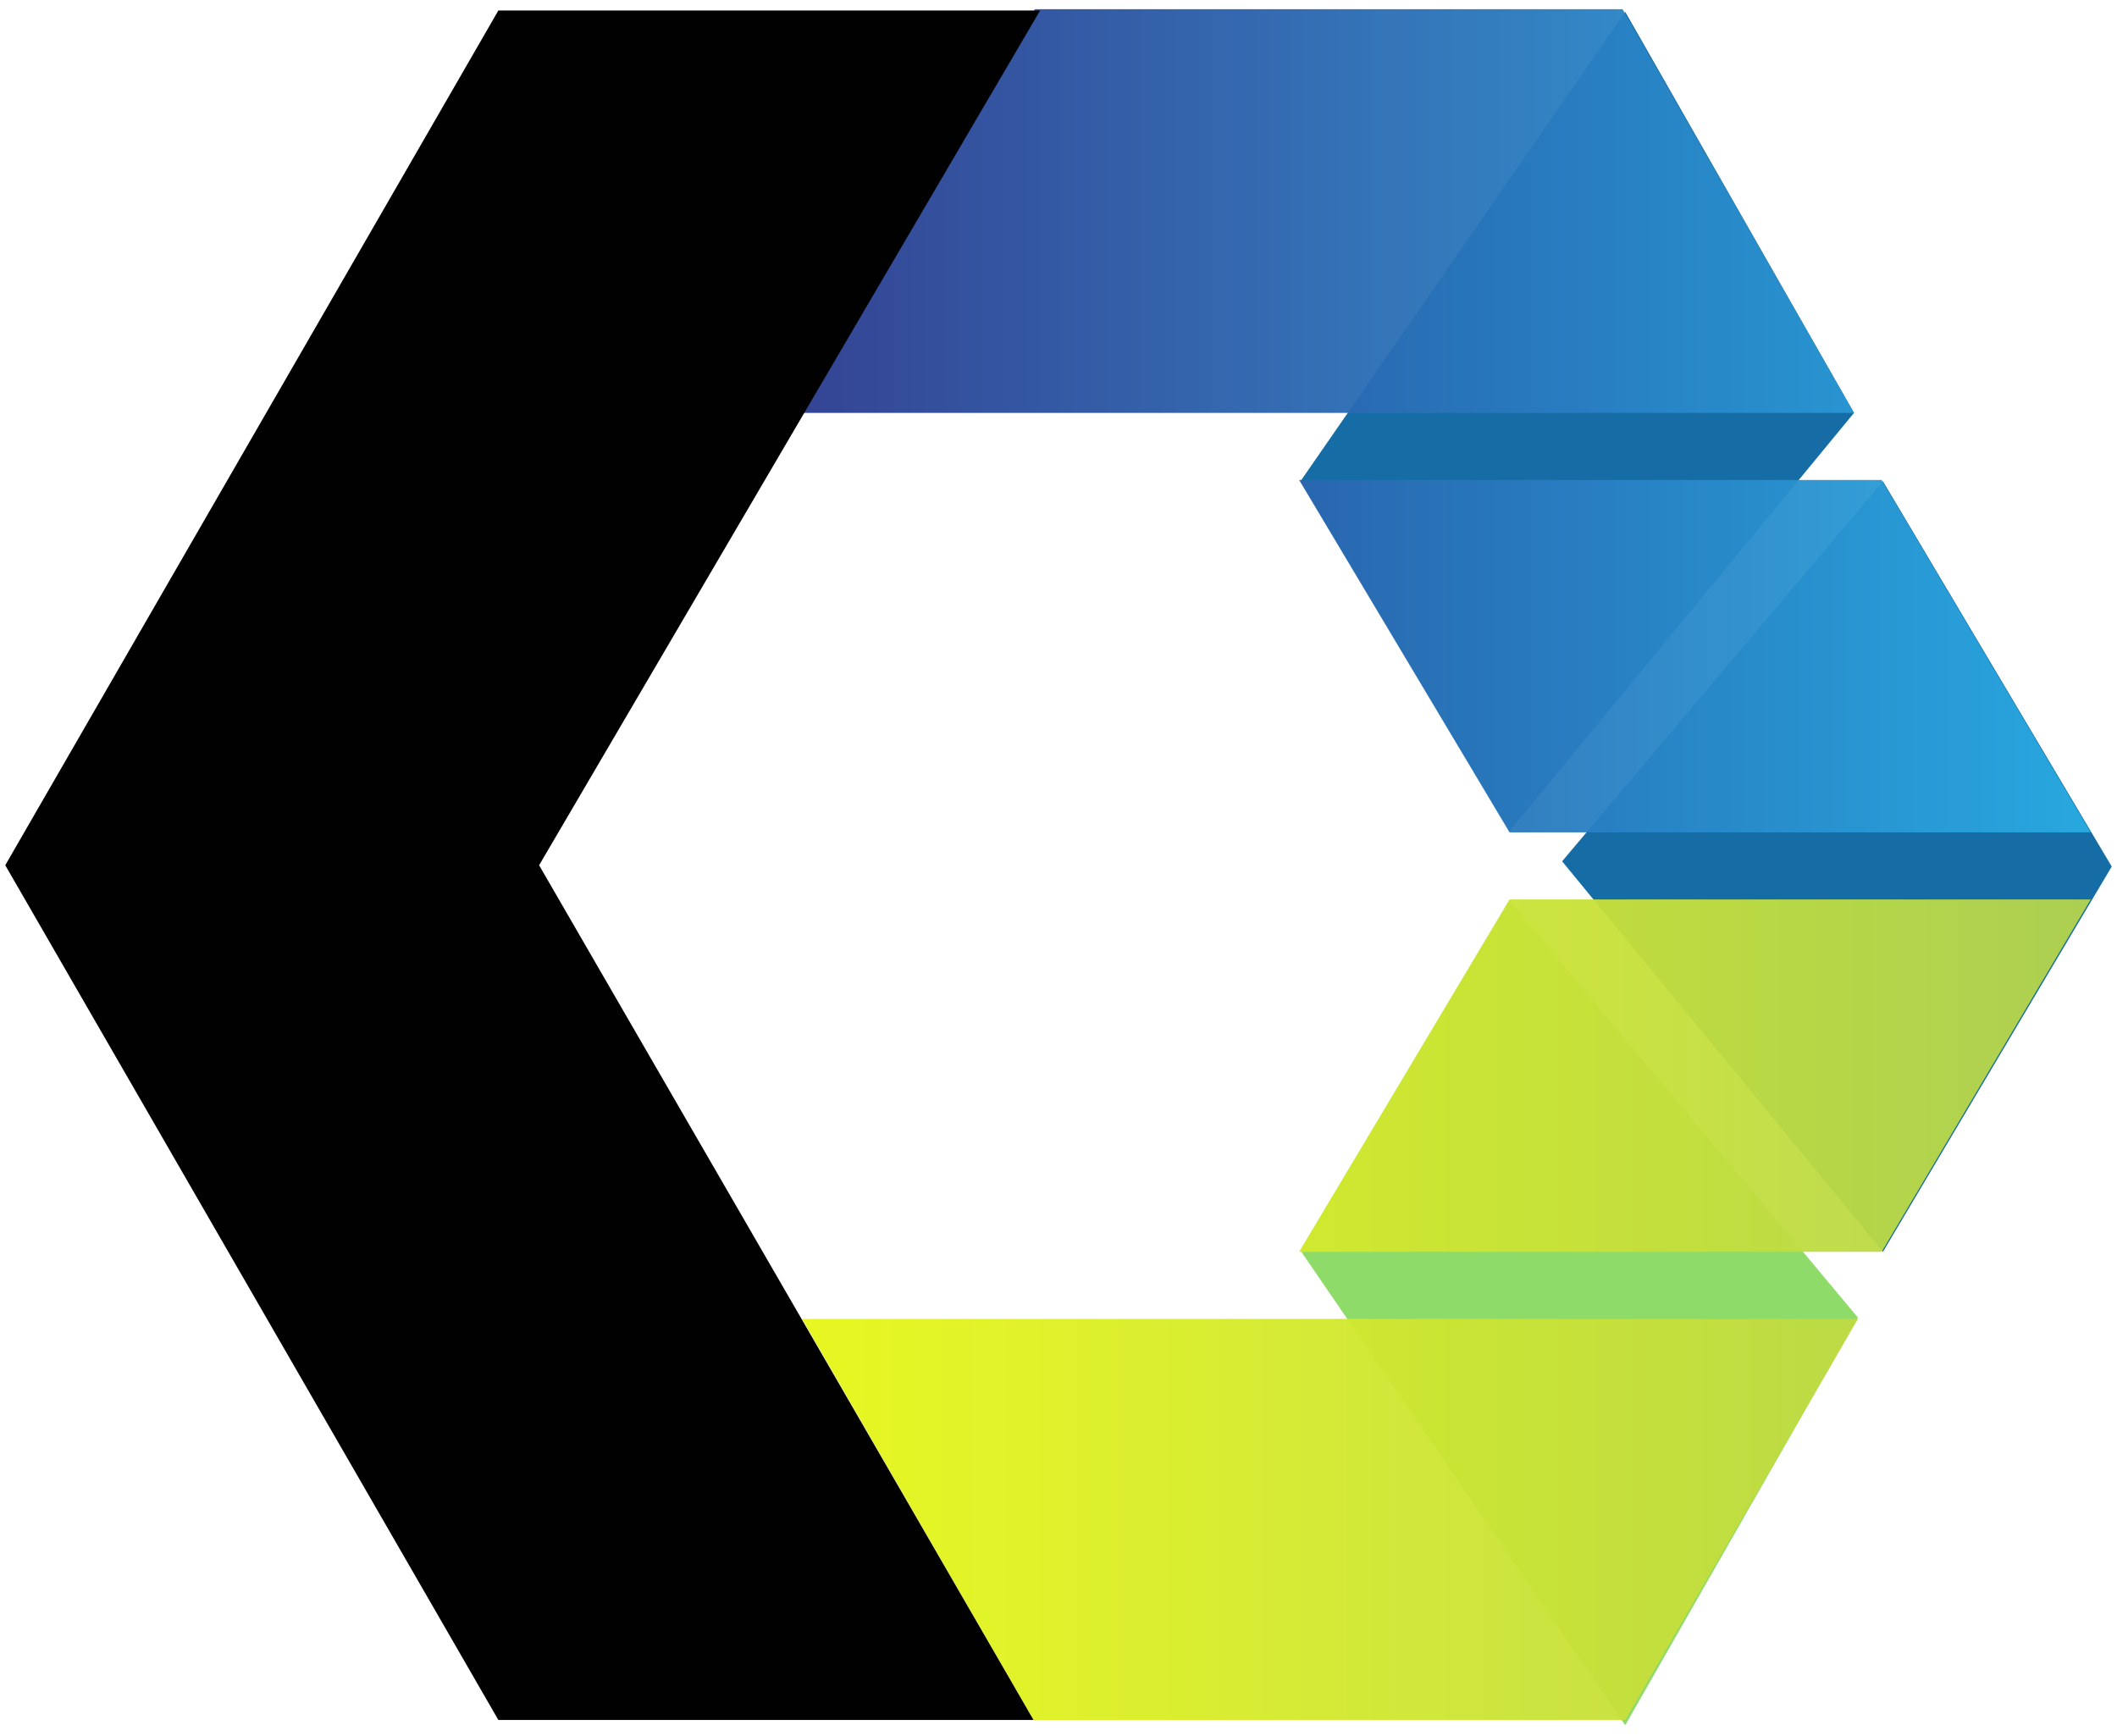
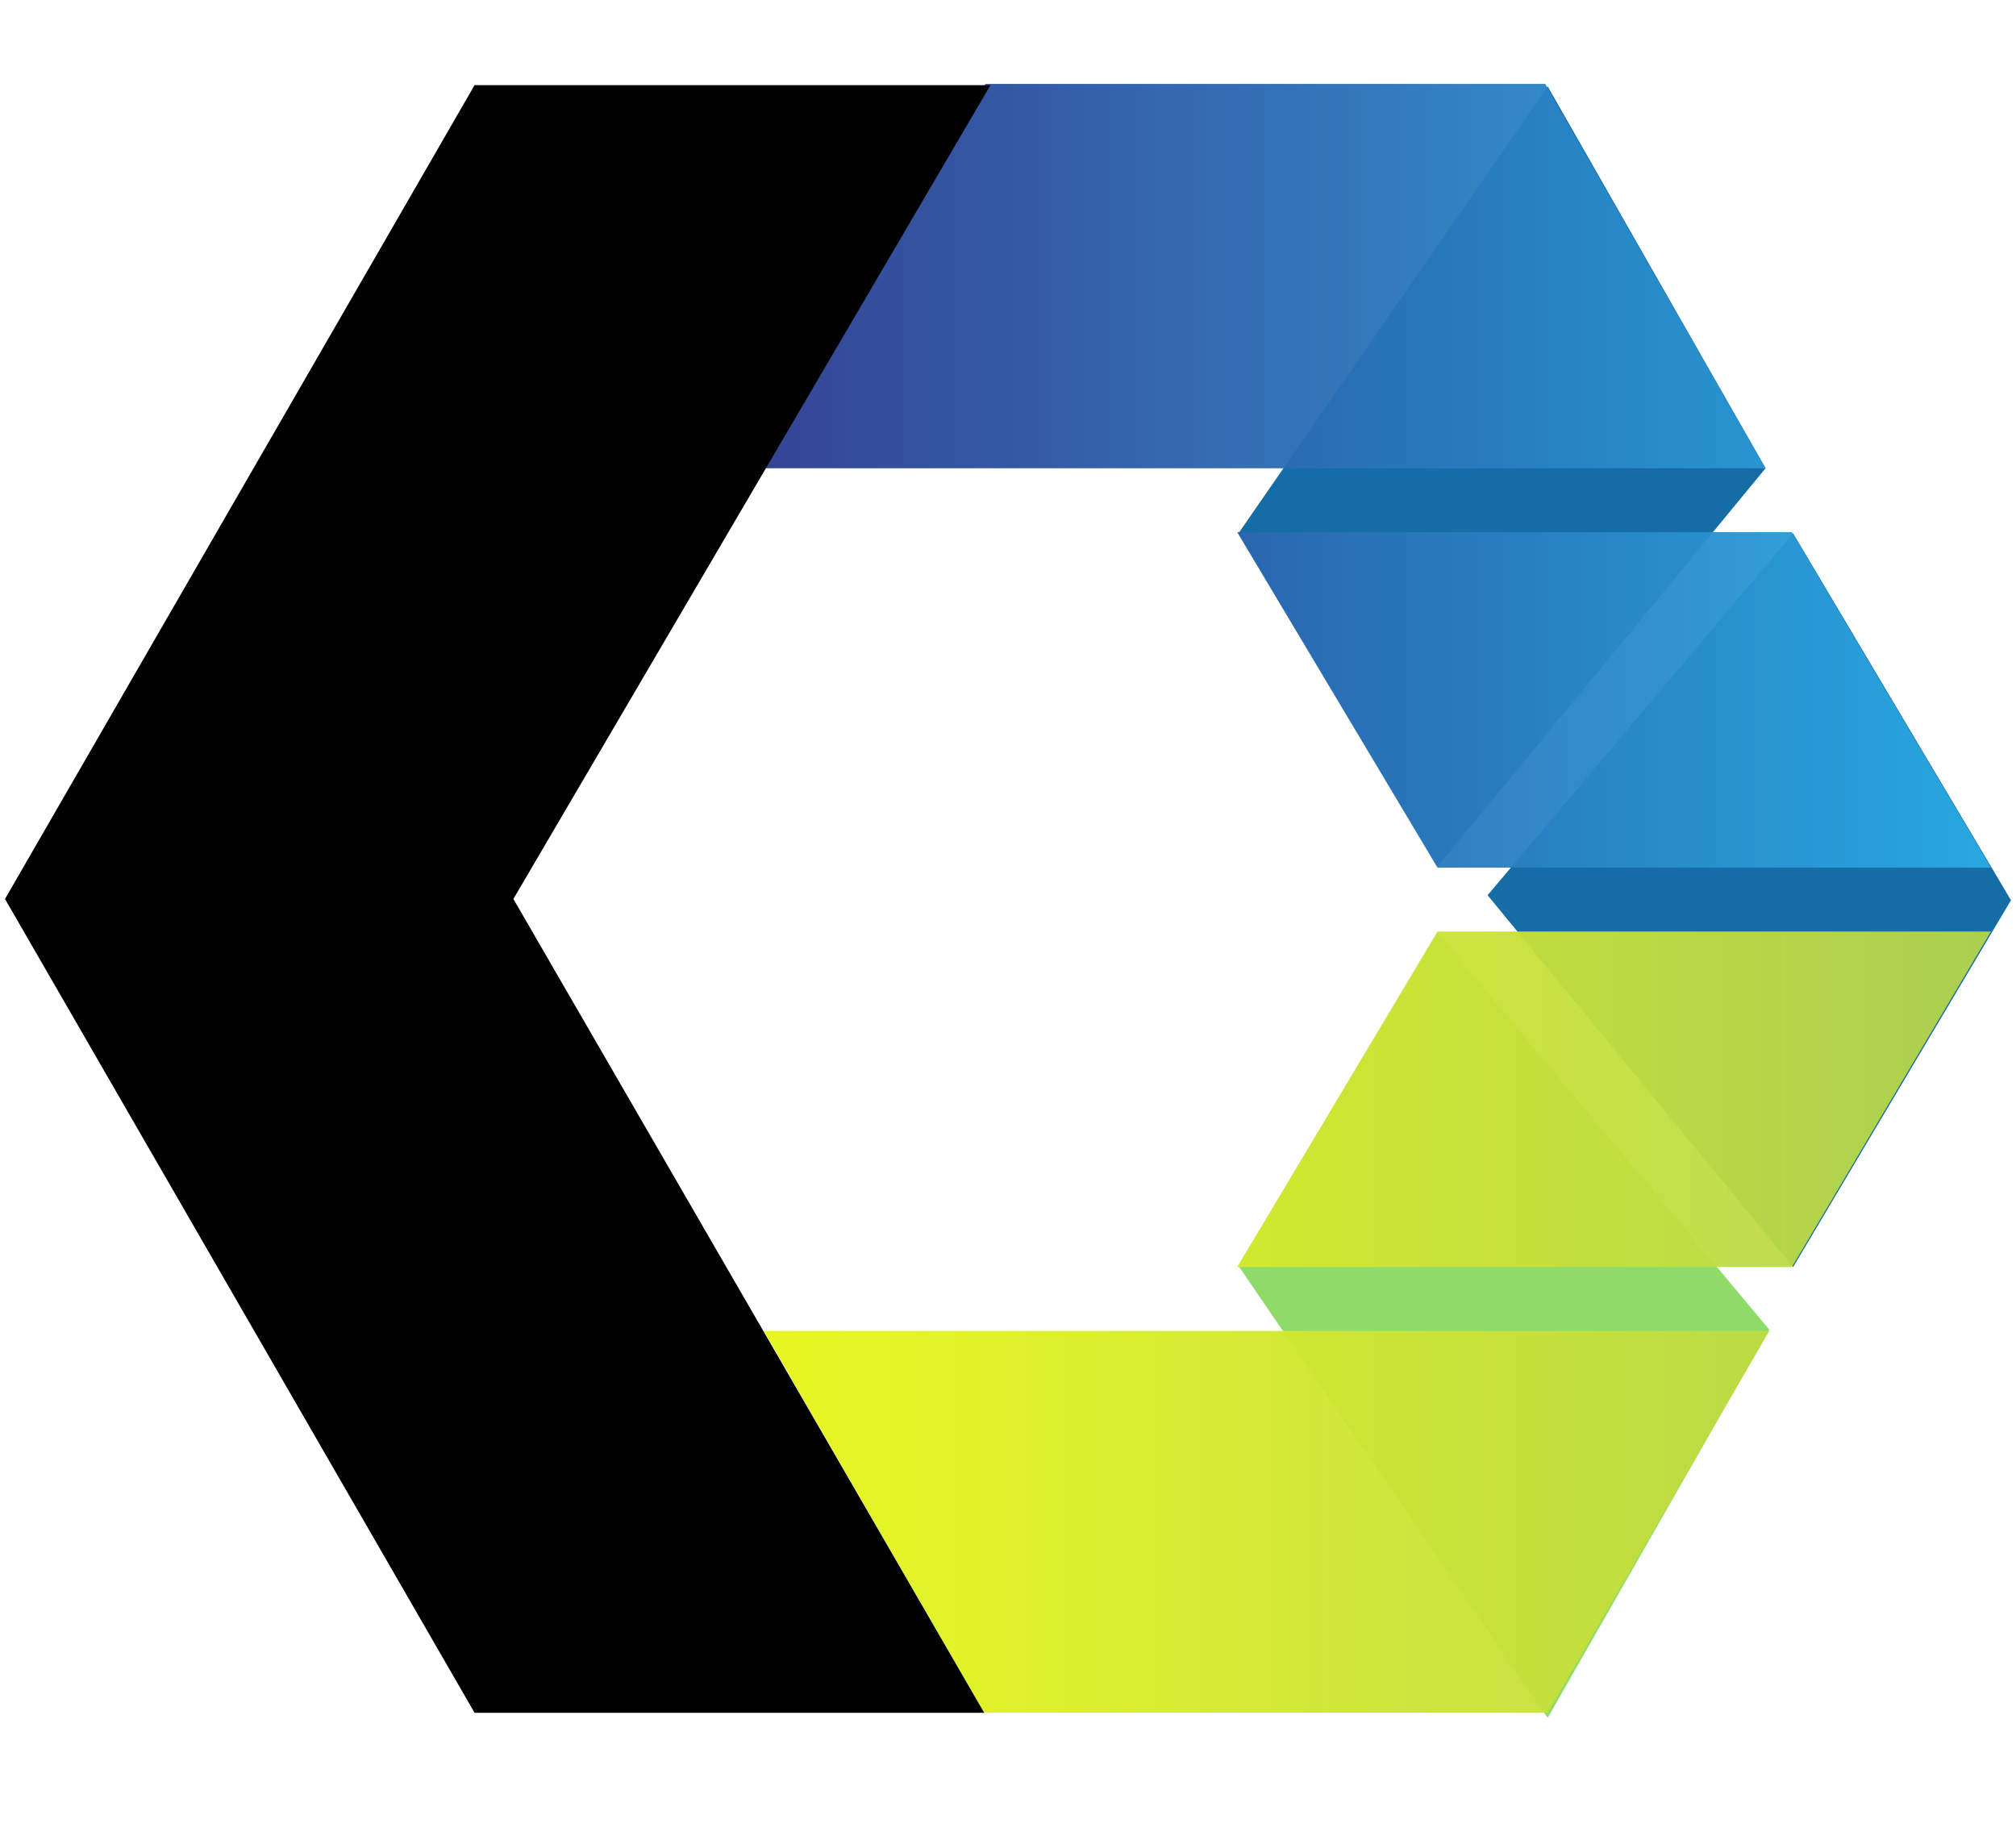
- <svg xmlns="http://www.w3.org/2000/svg" width="161" height="132" viewBox="0 0 161 132">
-   <defs>
-     <linearGradient x1="0%" y1="50%" y2="50%" id="a">
-       <stop stop-color="#2A3B8F" offset="0%" />
-       <stop stop-color="#29ABE2" offset="100%" />
+ <svg xmlns="http://www.w3.org/2000/svg" version="1.1" id="Layer_1" x="0px" y="0px" viewBox="0 0 161 146.6" style="enable-background:new 0 0 161 146.6;" xml:space="preserve">
+   <style type="text/css">
+ 	.st0{fill-rule:evenodd;clip-rule:evenodd;fill:#166DA5;}
+ 	.st1{fill-rule:evenodd;clip-rule:evenodd;fill:#8FDB69;}
+ 	.st2{opacity:0.95;fill-rule:evenodd;clip-rule:evenodd;fill:url(#SVGID_1_);enable-background:new    ;}
+ 	
+ 		.st3{opacity:0.95;fill-rule:evenodd;clip-rule:evenodd;fill:url(#SVGID_00000057833145509881955710000014419309457018165691_);enable-background:new    ;}
+ 	.st4{fill-rule:evenodd;clip-rule:evenodd;fill:#010101;}
+ </style>
+   <g>
+     <path class="st0" d="M160.6,71.9l-17.4,29.3l-24.4-29.7l24.4-28.9L160.6,71.9z" />
+     <path class="st1" d="M141.3,106.2l-26.5-31.7l-15.9,26.6l24.7,36.1L141.3,106.2z" />
+     <path class="st0" d="M141,37.4l-26.2,31.8L98.9,42.6l24.7-35.7L141,37.4z" />
+     <linearGradient id="SVGID_1_" gradientUnits="userSpaceOnUse" x1="-870.021" y1="604.936" x2="-869.021" y2="604.936" gradientTransform="matrix(97.9 0 0 -62.6 85236.203 37907.004)">
+       <stop offset="0" style="stop-color:#2A3B8F" />
+       <stop offset="1" style="stop-color:#29ABE2" />
    </linearGradient>
-     <linearGradient x1="100%" y1="50%" x2="0%" y2="50%" id="c">
-       <stop stop-color="#B4D44E" offset="0%" />
-       <stop stop-color="#E7F716" offset="100%" />
+     <path class="st2" d="M61.1,37.4H141L123.4,6.7H78.7L61.1,37.4z M114.8,69.3H159l-15.9-26.8H98.8" />
+     <linearGradient id="SVGID_00000074440539065311861870000001087365988808848797_" gradientUnits="userSpaceOnUse" x1="-869.031" y1="604.912" x2="-870.031" y2="604.912" gradientTransform="matrix(98 0 0 -62.4 85324 37852.105)">
+       <stop offset="0" style="stop-color:#B4D44E" />
+       <stop offset="1" style="stop-color:#E7F716" />
    </linearGradient>
-   </defs>
-   <g fill="none" fill-rule="evenodd">
-     <path fill="#166DA5" d="M160.6 65.9l-17.4 29.3-24.4-29.7 24.4-28.9z" />
-     <path fill="#8FDB69" d="M141.3 100.2l-26.5-31.7-15.9 26.6 24.7 36.1z" />
-     <path fill="#166DA5" d="M141 31.4l-26.2 31.8-15.9-26.6L123.6.9z" />
-     <path fill="url(#a)" opacity=".95" d="M61.1 31.4H141L123.4.7H78.7z M114.8 63.3H159l-15.9-26.8H98.8" />
-     <path fill="url(#c)" opacity=".95" d="M141.3 100.3H61l17.6 30.5h45z M114.8 68.4H159l-15.9 26.8H98.8" />
-     <path fill="#010101" d="M78.6 130.8L41 65.8 79.1.8H37.9L.4 65.8l37.5 65z" />
+     <path style="opacity:0.95;fill-rule:evenodd;clip-rule:evenodd;fill:url(#SVGID_00000074440539065311861870000001087365988808848797_);enable-background:new    ;" d="   M141.3,106.3H61l17.6,30.5h45L141.3,106.3z M114.8,74.4H159l-15.9,26.8H98.8" />
+     <path class="st4" d="M78.6,136.8L41,71.8l38.1-65H37.9l-37.5,65l37.5,65H78.6z" />
  </g>
</svg>
